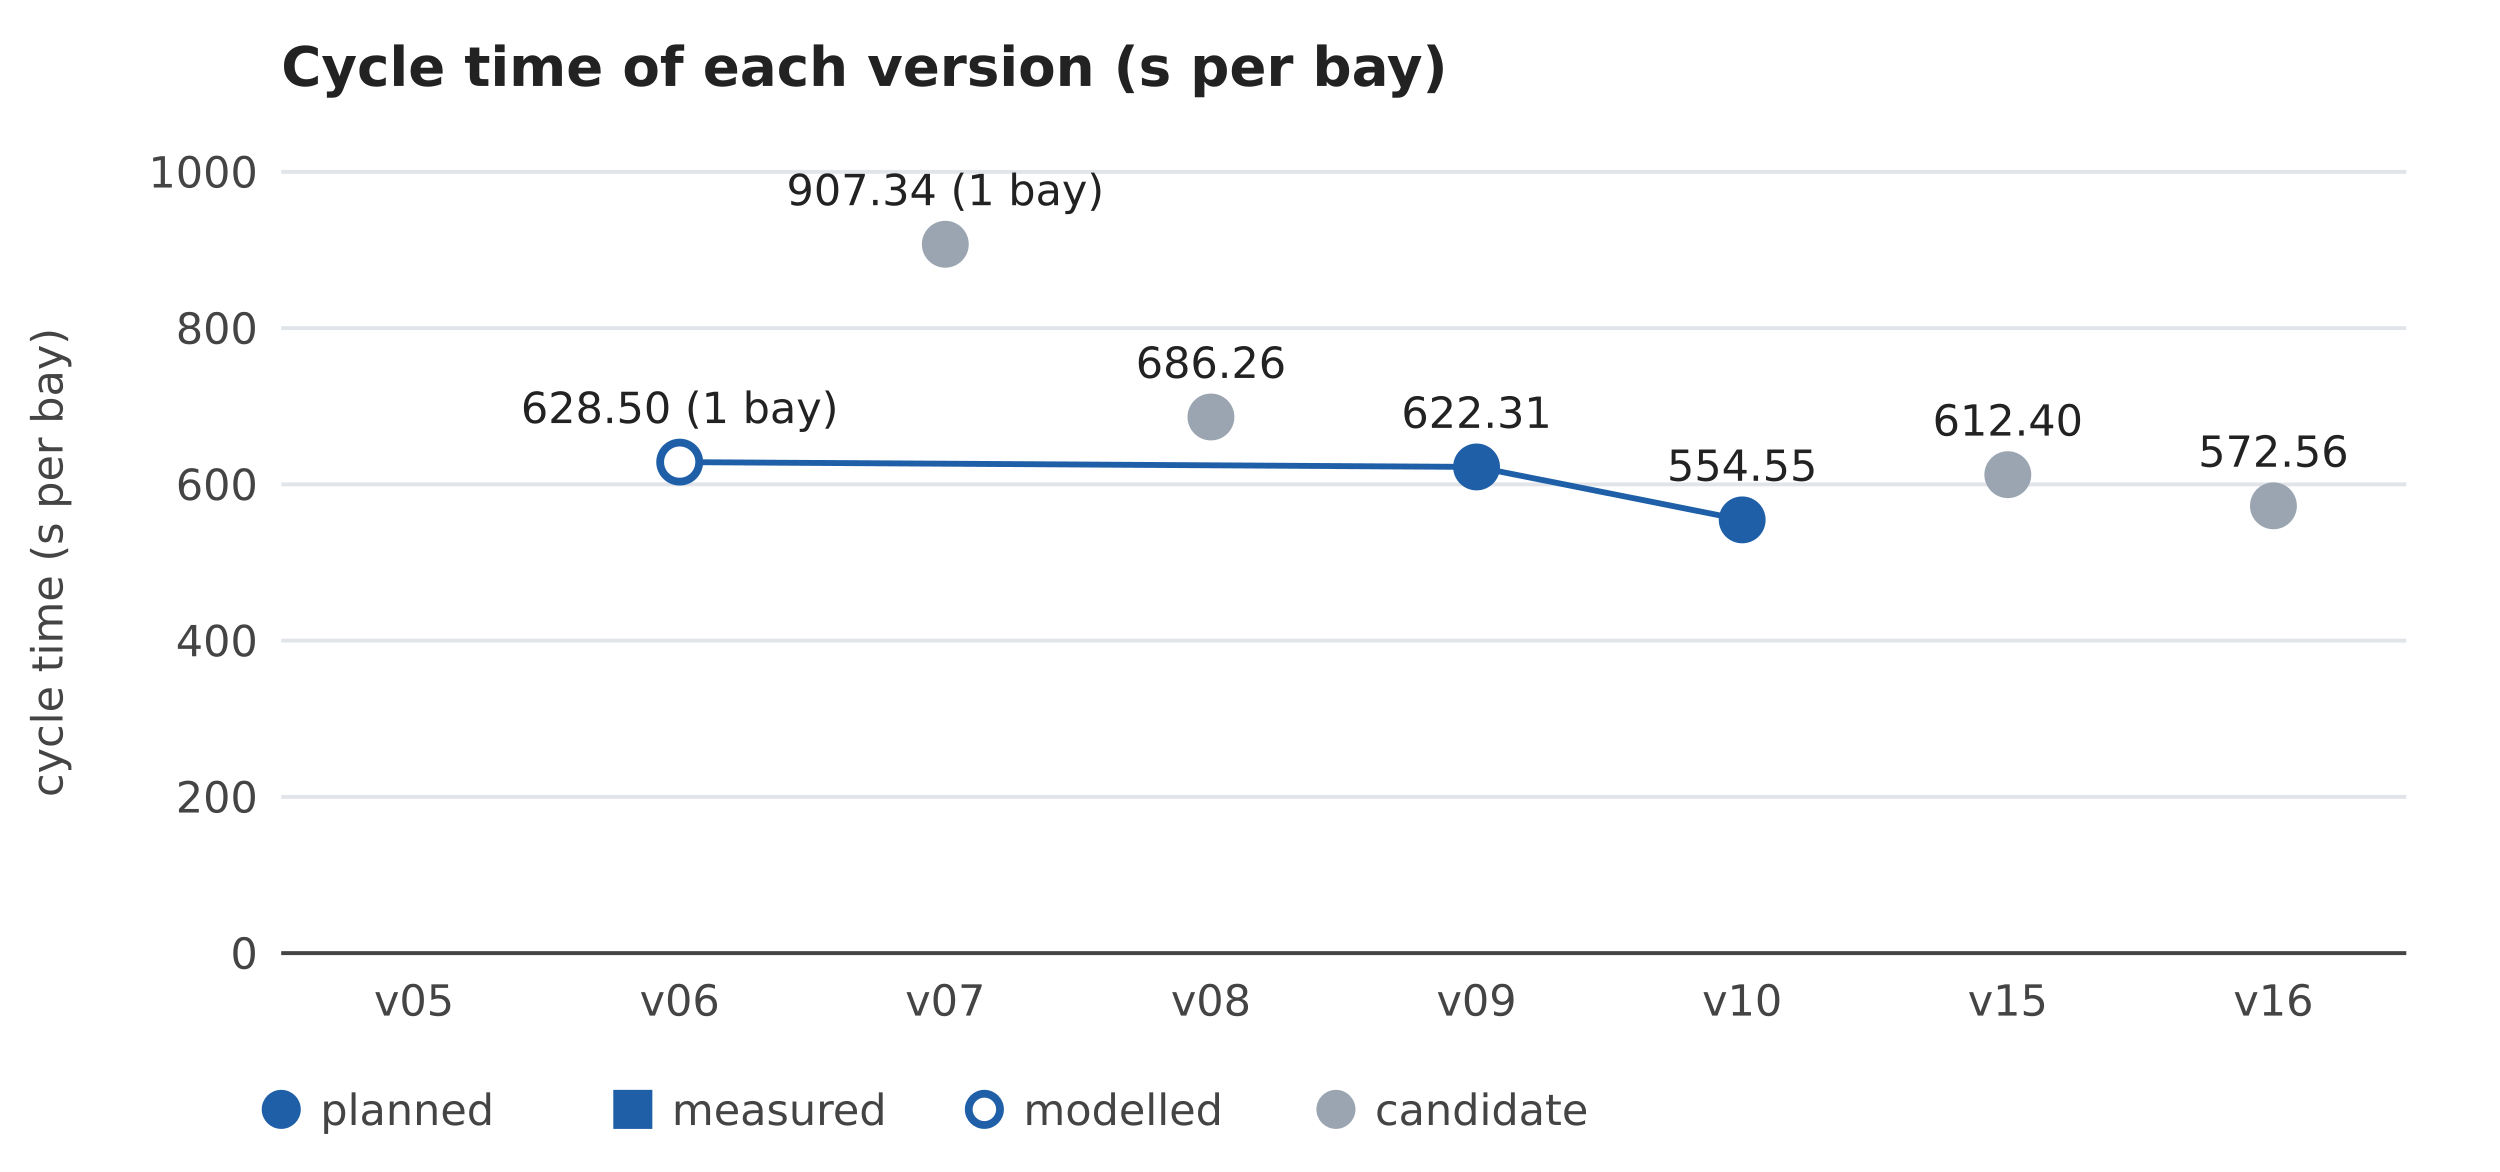
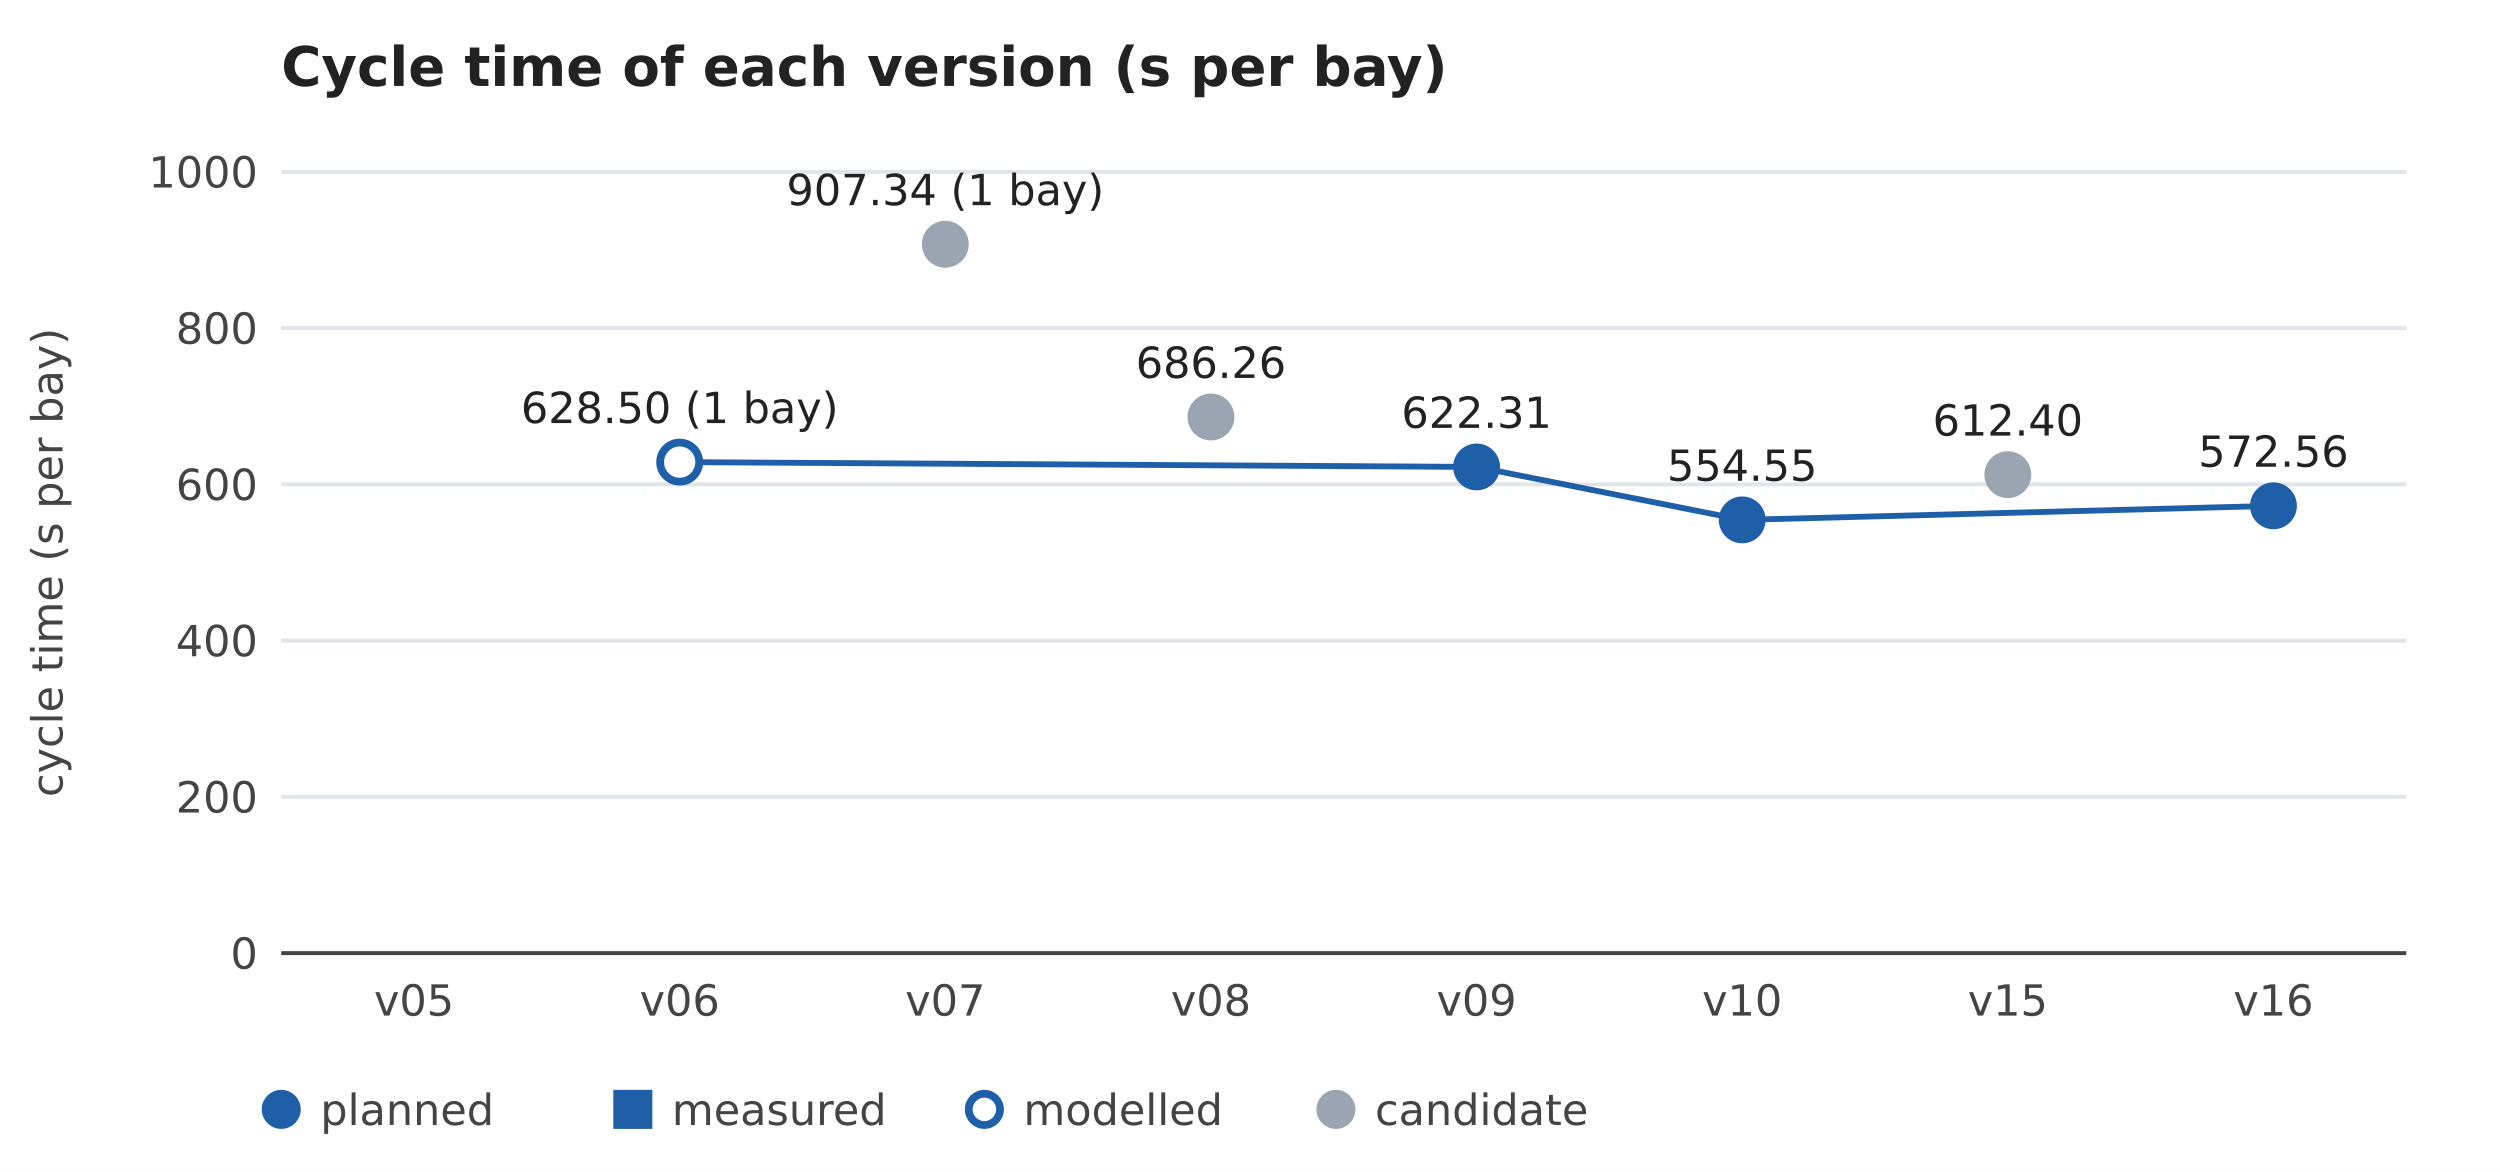
<svg xmlns="http://www.w3.org/2000/svg" width="640" height="300" viewBox="0 0 640 300" font-family="DejaVu Sans, Arial, sans-serif" font-size="11">
  <rect width="640" height="300" fill="#ffffff" />
  <text x="72" y="22" font-size="14" font-weight="bold" fill="#222222">Cycle time of each version (s per bay)</text>
  <line x1="72" y1="244.00" x2="616" y2="244.00" stroke="#e1e5ea" stroke-width="1" />
  <text x="66" y="248.00" text-anchor="end" fill="#444444">0</text>
  <line x1="72" y1="204.00" x2="616" y2="204.00" stroke="#e1e5ea" stroke-width="1" />
  <text x="66" y="208.00" text-anchor="end" fill="#444444">200</text>
  <line x1="72" y1="164.00" x2="616" y2="164.00" stroke="#e1e5ea" stroke-width="1" />
  <text x="66" y="168.00" text-anchor="end" fill="#444444">400</text>
  <line x1="72" y1="124.00" x2="616" y2="124.00" stroke="#e1e5ea" stroke-width="1" />
  <text x="66" y="128.00" text-anchor="end" fill="#444444">600</text>
  <line x1="72" y1="84.00" x2="616" y2="84.00" stroke="#e1e5ea" stroke-width="1" />
  <text x="66" y="88.00" text-anchor="end" fill="#444444">800</text>
  <line x1="72" y1="44.00" x2="616" y2="44.00" stroke="#e1e5ea" stroke-width="1" />
  <text x="66" y="48.00" text-anchor="end" fill="#444444">1000</text>
  <line x1="72" y1="244" x2="616" y2="244" stroke="#444444" />
  <text transform="translate(16 144.00) rotate(-90)" text-anchor="middle" fill="#444444">cycle time (s per bay)</text>
  <text x="106.00" y="260" text-anchor="middle" fill="#444444">v05</text>
  <text x="174.00" y="260" text-anchor="middle" fill="#444444">v06</text>
  <text x="242.00" y="260" text-anchor="middle" fill="#444444">v07</text>
  <text x="310.00" y="260" text-anchor="middle" fill="#444444">v08</text>
  <text x="378.00" y="260" text-anchor="middle" fill="#444444">v09</text>
  <text x="446.00" y="260" text-anchor="middle" fill="#444444">v10</text>
  <text x="514.00" y="260" text-anchor="middle" fill="#444444">v15</text>
  <text x="582.00" y="260" text-anchor="middle" fill="#444444">v16</text>
-   <polyline fill="none" stroke="#1f5fa8" stroke-width="1.5" points="174.00,118.30 378.00,119.54 446.00,133.09" />
+   <polyline fill="none" stroke="#1f5fa8" stroke-width="1.5" points="174.00,118.30 378.00,119.54 446.00,133.09 582.00,129.49" />
  <circle cx="174.00" cy="118.30" r="5" fill="#ffffff" stroke="#1f5fa8" stroke-width="2" />
  <text x="174.00" y="108.30" text-anchor="middle" fill="#222222">628.50 (1 bay)</text>
  <circle cx="242.00" cy="62.53" r="5" fill="#9aa5b1" stroke="#9aa5b1" stroke-width="2" />
  <text x="242.00" y="52.53" text-anchor="middle" fill="#222222">907.34 (1 bay)</text>
  <circle cx="310.00" cy="106.75" r="5" fill="#9aa5b1" stroke="#9aa5b1" stroke-width="2" />
  <text x="310.00" y="96.75" text-anchor="middle" fill="#222222">686.26</text>
  <circle cx="378.00" cy="119.54" r="5" fill="#1f5fa8" stroke="#1f5fa8" stroke-width="2" />
  <text x="378.00" y="109.54" text-anchor="middle" fill="#222222">622.31</text>
  <circle cx="446.00" cy="133.09" r="5" fill="#1f5fa8" stroke="#1f5fa8" stroke-width="2" />
  <text x="446.00" y="123.09" text-anchor="middle" fill="#222222">554.55</text>
  <circle cx="514.00" cy="121.52" r="5" fill="#9aa5b1" stroke="#9aa5b1" stroke-width="2" />
  <text x="514.00" y="111.52" text-anchor="middle" fill="#222222">612.40</text>
-   <circle cx="582.00" cy="129.49" r="5" fill="#9aa5b1" stroke="#9aa5b1" stroke-width="2" />
+   <circle cx="582.00" cy="129.49" r="5" fill="#1f5fa8" stroke="#1f5fa8" stroke-width="2" />
  <text x="582.00" y="119.49" text-anchor="middle" fill="#222222">572.56</text>
  <circle cx="72" cy="284" r="4" fill="#1f5fa8" stroke="#1f5fa8" stroke-width="2" />
  <text x="82" y="288" fill="#444444">planned</text>
  <rect x="158" y="280" width="8" height="8" fill="#1f5fa8" stroke="#1f5fa8" stroke-width="2" />
  <text x="172" y="288" fill="#444444">measured</text>
  <circle cx="252" cy="284" r="4" fill="#ffffff" stroke="#1f5fa8" stroke-width="2" />
  <text x="262" y="288" fill="#444444">modelled</text>
  <circle cx="342" cy="284" r="4" fill="#9aa5b1" stroke="#9aa5b1" stroke-width="2" />
  <text x="352" y="288" fill="#444444">candidate</text>
</svg>
